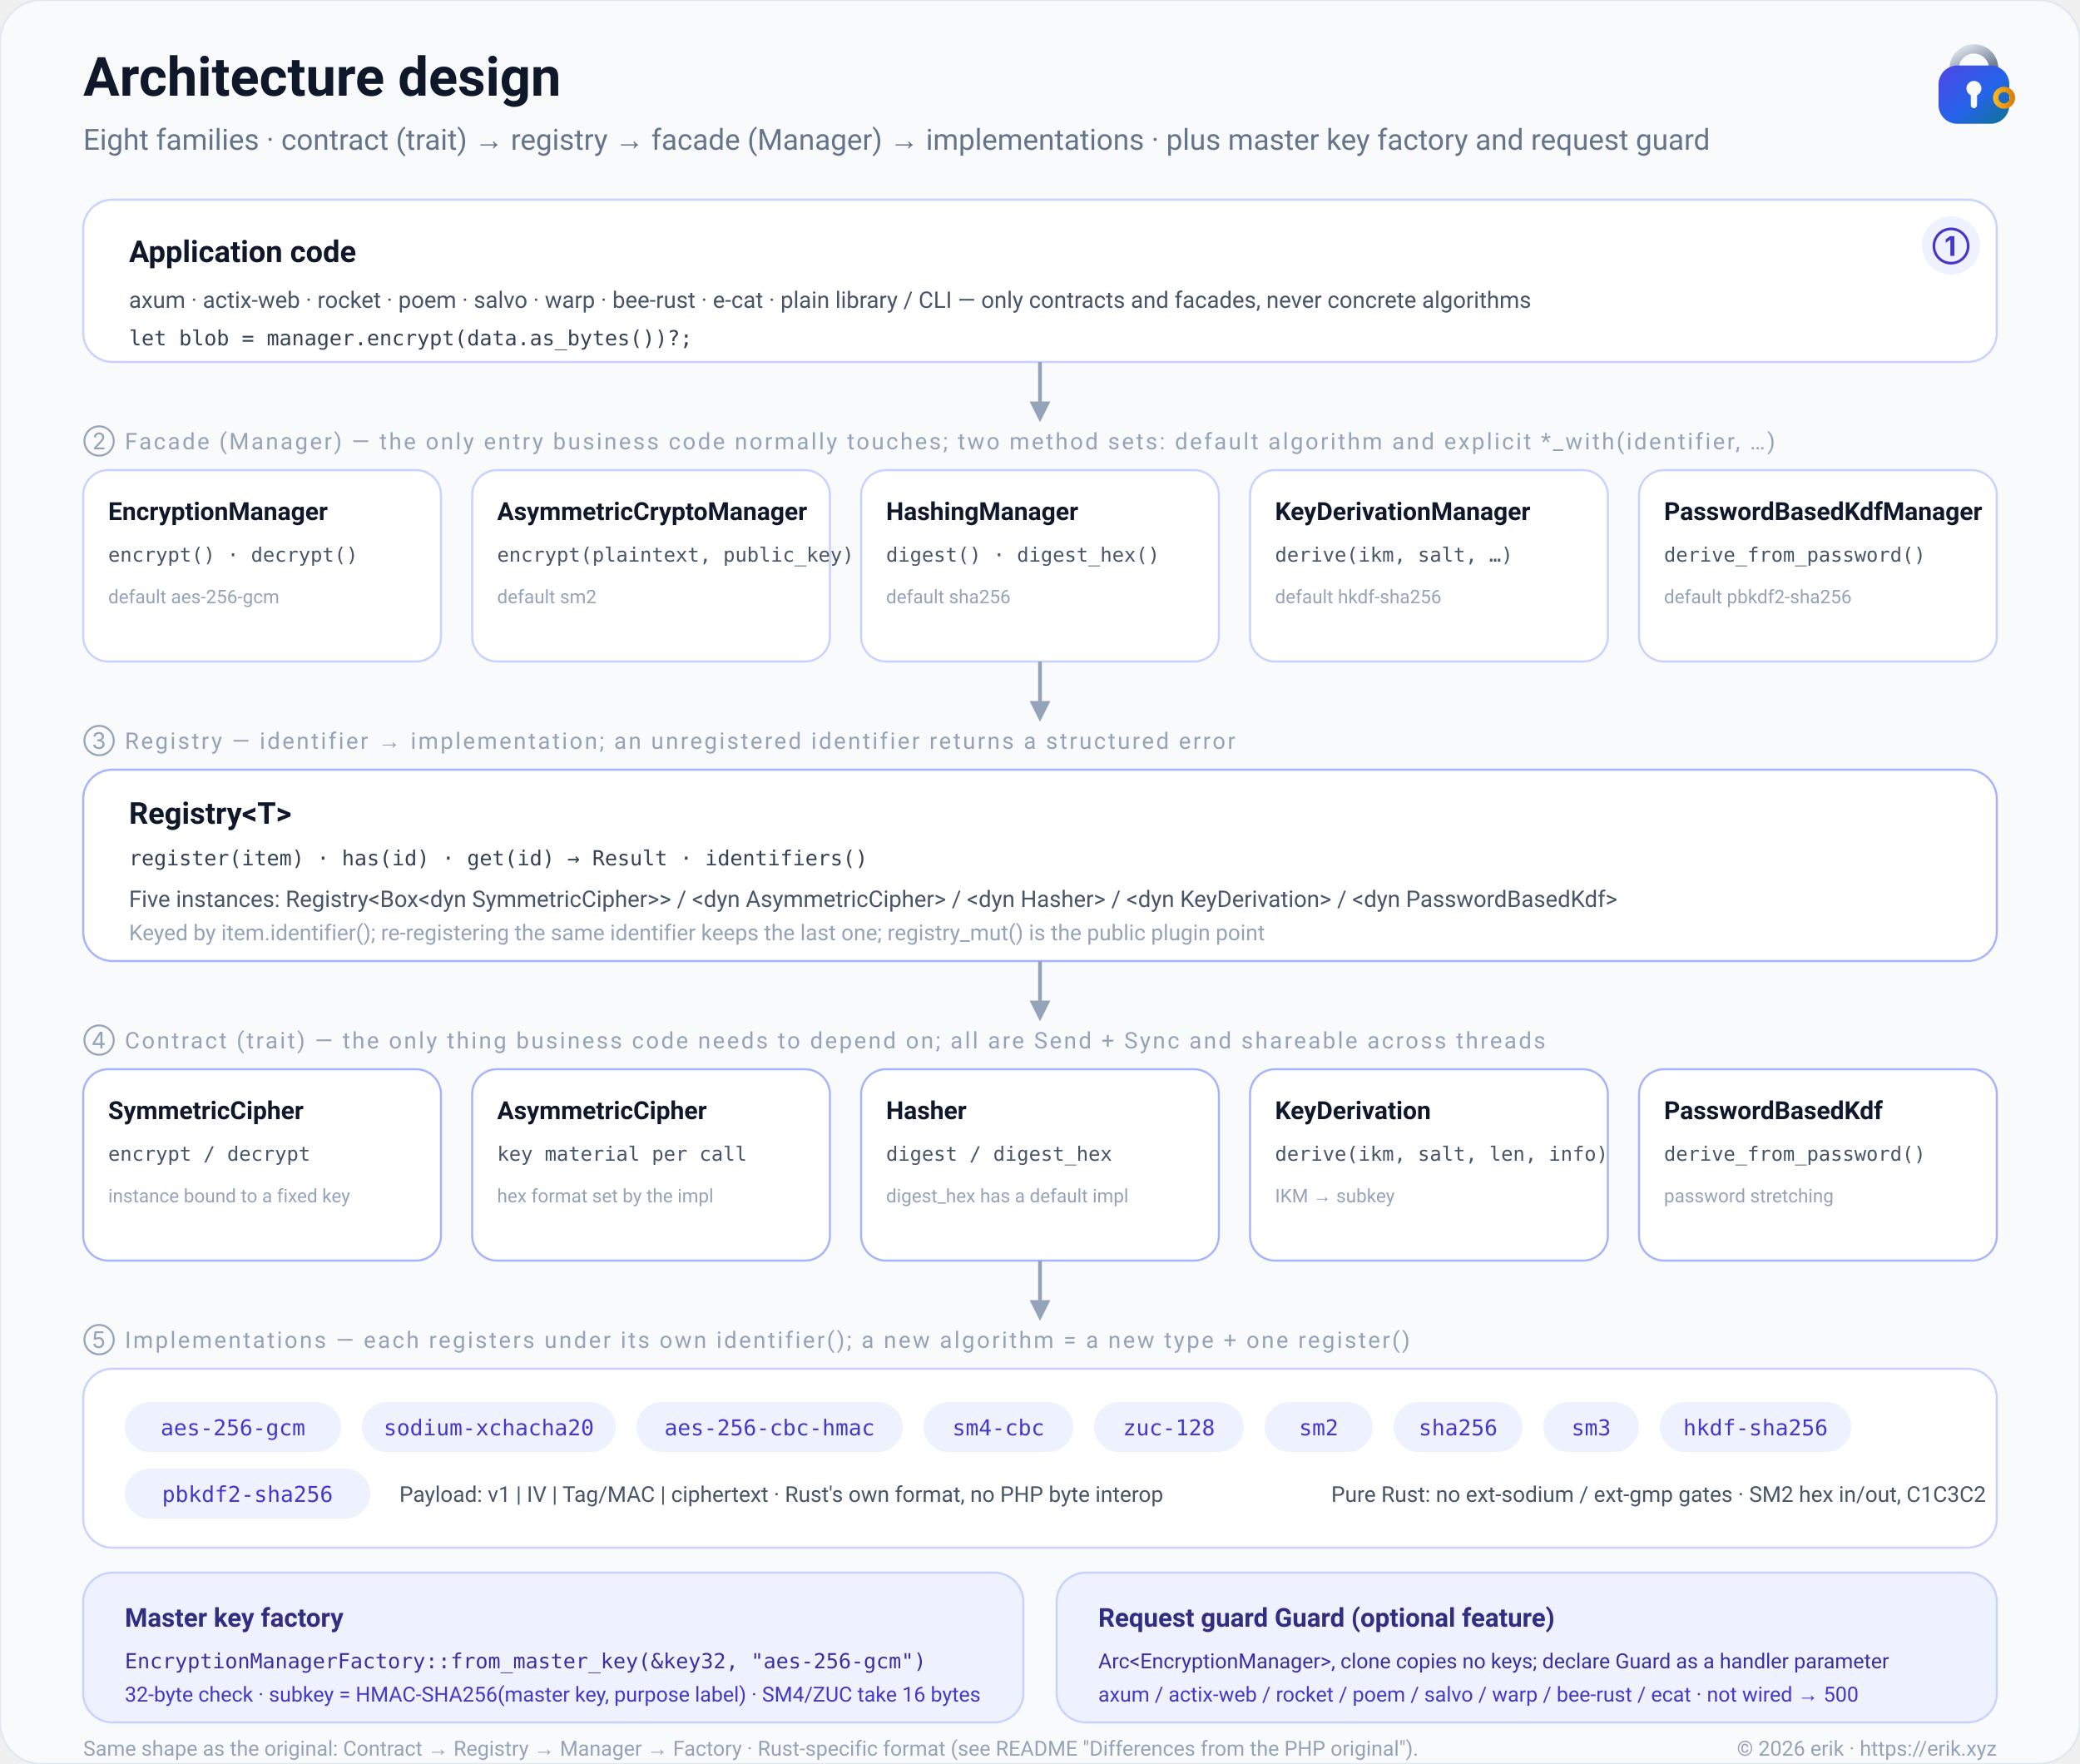
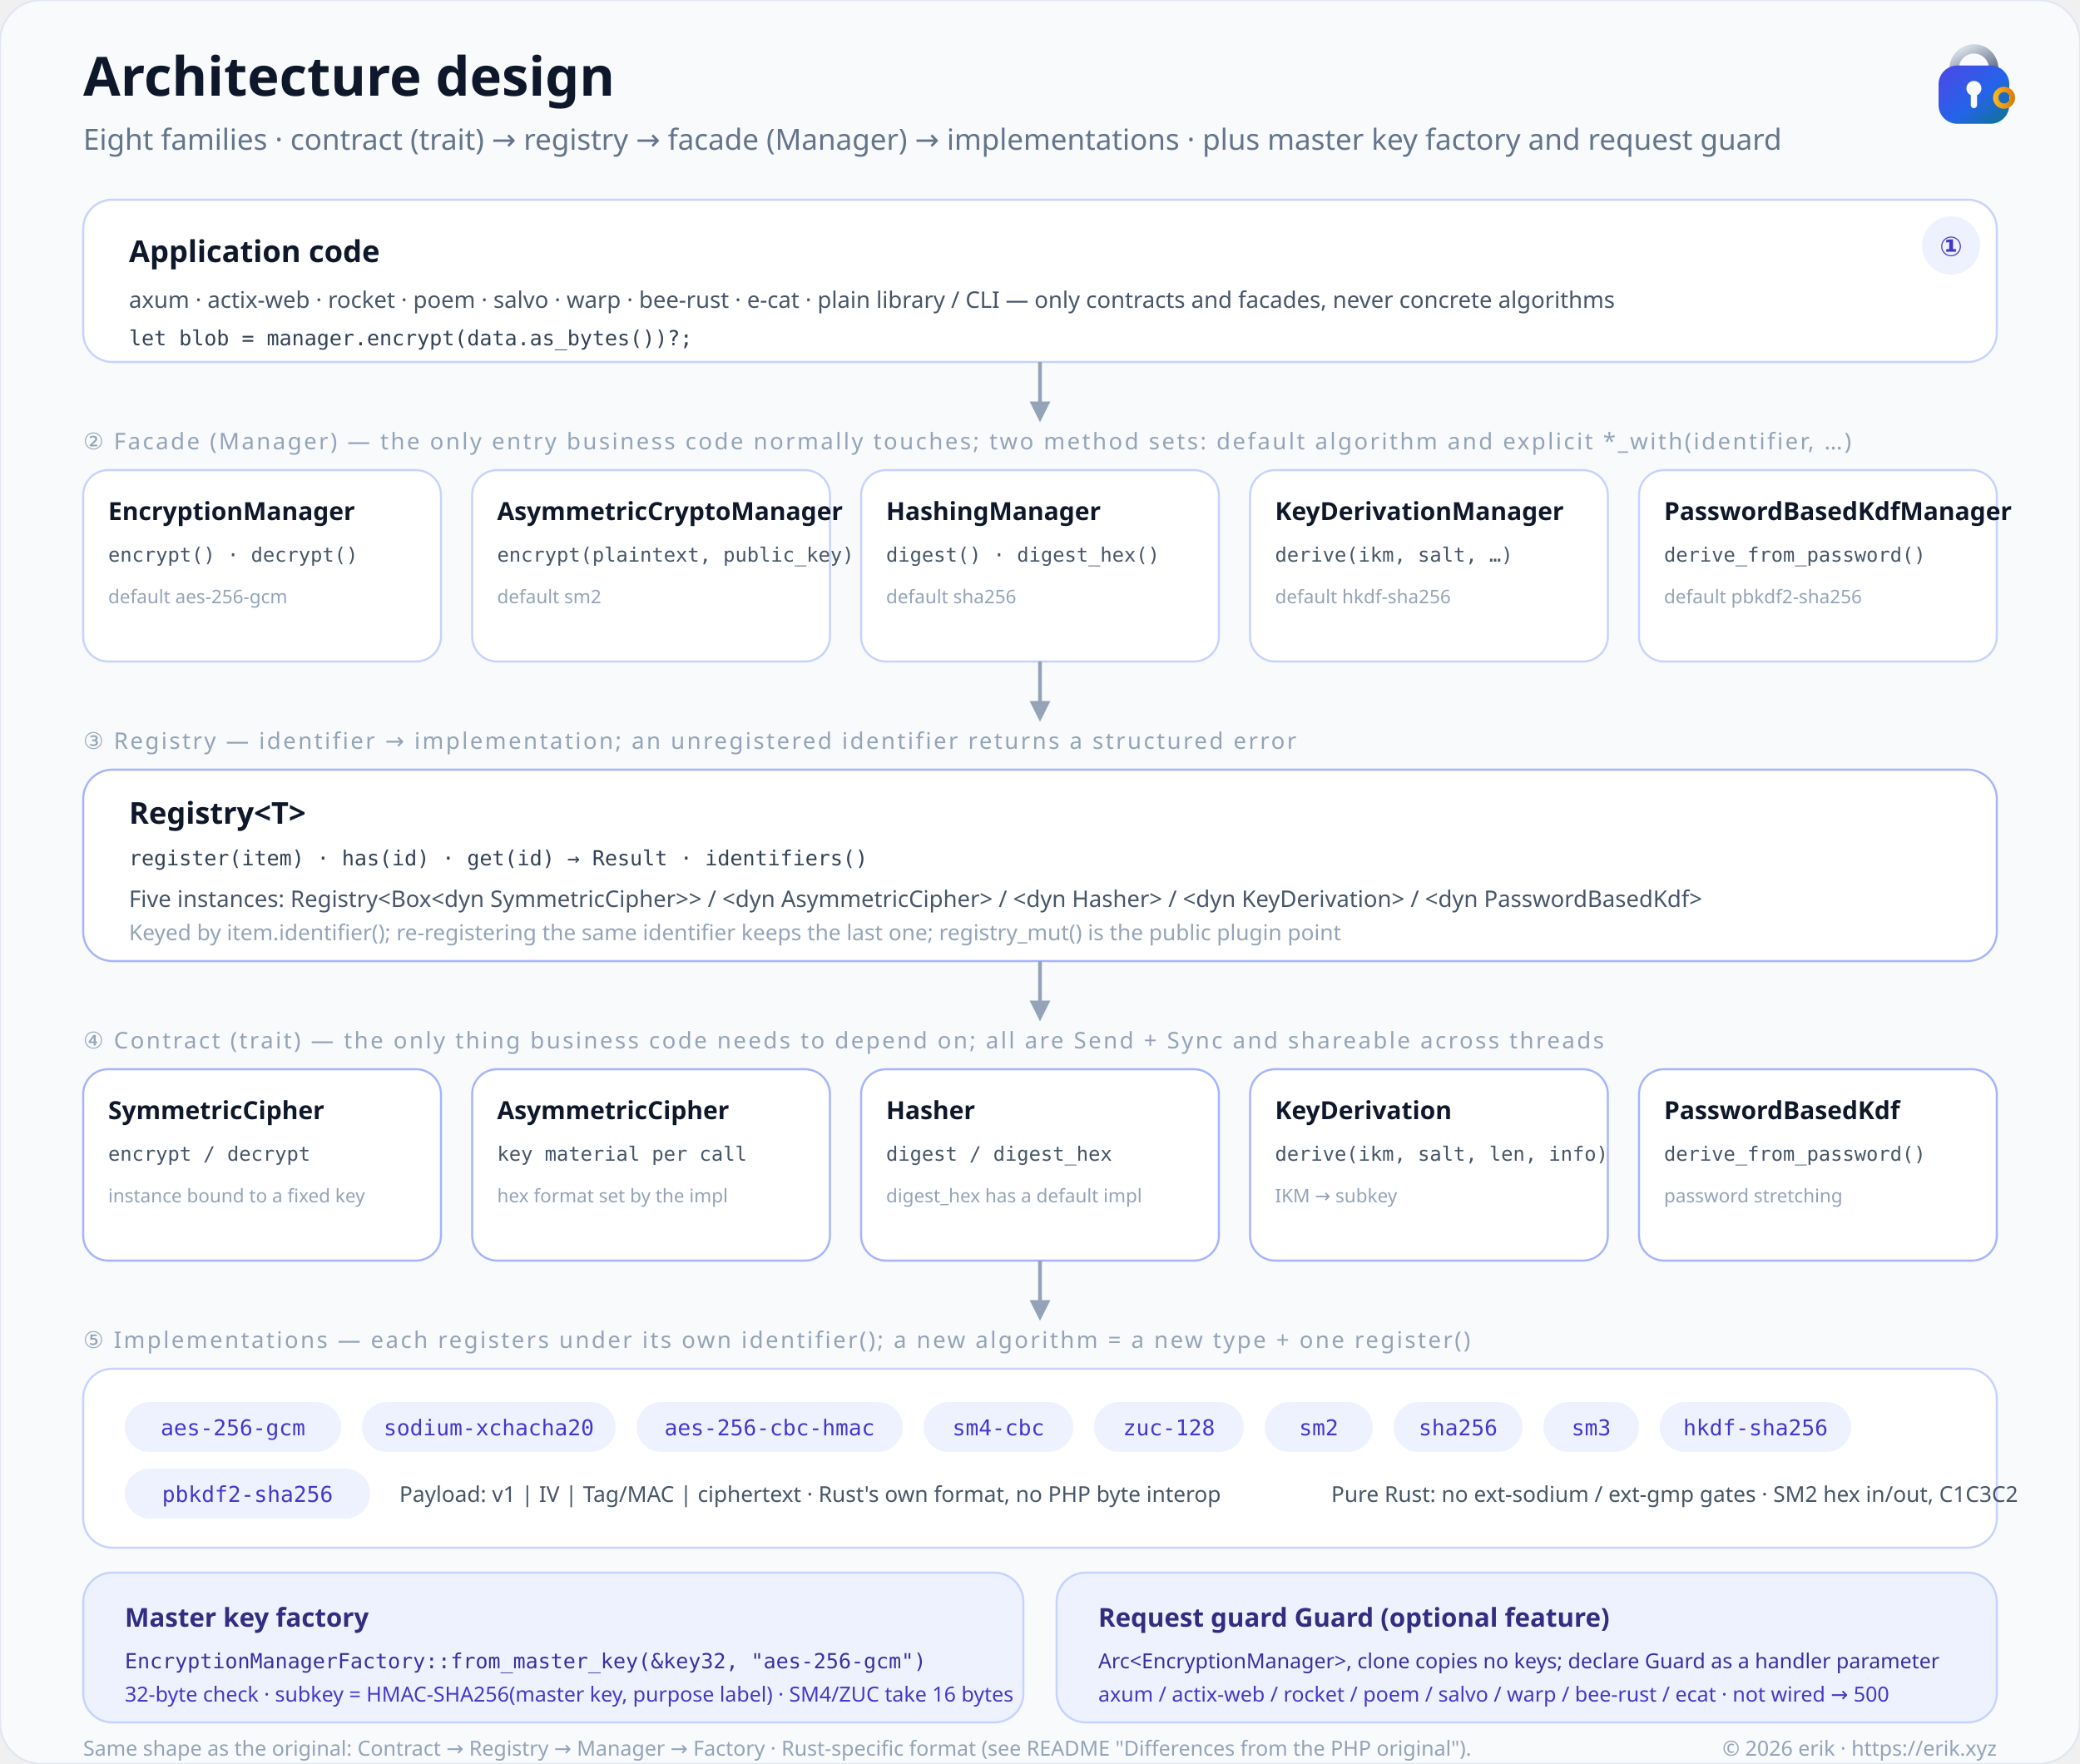
- <svg xmlns="http://www.w3.org/2000/svg" viewBox="0 0 1000 848" width="1000" height="848" role="img" aria-labelledby="archTitle archDesc" font-family="ui-sans-serif, -apple-system, 'Segoe UI', Roboto, 'Helvetica Neue', Arial, sans-serif">
+ <svg xmlns="http://www.w3.org/2000/svg" viewBox="0 0 1000 848" width="1000" height="848" role="img" aria-labelledby="archTitle archDesc" font-family="system-ui, sans-serif">
  <defs>
    <marker id="archArw" markerUnits="userSpaceOnUse" markerWidth="10" markerHeight="10" refX="7" refY="5" orient="auto">
      <path d="M0,0 L10,5 L0,10 z" fill="#94A3B8" />
    </marker>
  </defs>
  <rect x="0" y="0" width="1000" height="848" rx="20" fill="#F8FAFC" stroke="#E2E8F0" />
  <g transform="translate(932, 16)">
    <defs>
      <linearGradient id="lockyBody" x1="0" y1="0" x2="1" y2="1">
        <stop offset="0" stop-color="#4F46E5" />
        <stop offset="0.55" stop-color="#2563EB" />
        <stop offset="1" stop-color="#0E7490" />
      </linearGradient>
      <linearGradient id="lockyShackle" x1="0" y1="0" x2="1" y2="1">
        <stop offset="0" stop-color="#E2E8F0" />
        <stop offset="1" stop-color="#64748B" />
      </linearGradient>
      <linearGradient id="lockyKey" x1="0" y1="0" x2="1" y2="1">
        <stop offset="0" stop-color="#FBBF24" />
        <stop offset="1" stop-color="#D97706" />
      </linearGradient>
    </defs>
    <path d="M7.5 17 A9.5 9.5 0 0 1 26.5 17" fill="none" stroke="url(#lockyShackle)" stroke-width="4.5" stroke-linecap="round" />
    <rect x="0" y="15.5" width="34" height="28" rx="9" fill="url(#lockyBody)" />
    <circle cx="17" cy="26.5" r="3.6" fill="#F8FAFC" />
    <rect x="15.5" y="28.5" width="3" height="7.5" rx="1.5" fill="#F8FAFC" />
    <g transform="translate(31.5 31) rotate(-42)">
      <circle cx="0" cy="0" r="4" fill="none" stroke="url(#lockyKey)" stroke-width="2.6" />
      <line x1="0" y1="4" x2="0" y2="13.5" stroke="url(#lockyKey)" stroke-width="2.6" stroke-linecap="round" />
      <line x1="0" y1="9.5" x2="3.6" y2="9.5" stroke="url(#lockyKey)" stroke-width="2.6" stroke-linecap="round" />
    </g>
  </g>
  <text x="40" y="46" font-size="26" font-weight="700" fill="#0F172A">Architecture design</text>
  <text x="40" y="72" font-size="14" fill="#64748B">Eight families · contract (trait) → registry → facade (Manager) → implementations · plus master key factory and request guard</text>
  <rect x="40" y="96" width="920" height="78" rx="14" fill="#FFFFFF" stroke="#C7D2FE" />
  <text x="62" y="126" font-size="14.5" font-weight="700" fill="#0F172A">Application code</text>
  <text x="62" y="148" font-size="11" fill="#475569">axum · actix-web · rocket · poem · salvo · warp · bee-rust · e-cat · plain library / CLI — only contracts and facades, never concrete algorithms</text>
-   <text x="62" y="166" font-size="10" fill="#334155" font-family="ui-monospace, SFMono-Regular, Menlo, Consolas, monospace">let blob = manager.encrypt(data.as_bytes())?;</text>
+   <text x="62" y="166" font-size="10" fill="#334155" font-family="ui-monospace, monospace">let blob = manager.encrypt(data.as_bytes())?;</text>
  <circle cx="938" cy="118" r="14" fill="#EEF2FF" />
  <text x="938" y="123" font-size="13" font-weight="700" fill="#4338CA" text-anchor="middle">①</text>
  <line x1="500" y1="174" x2="500" y2="200" stroke="#94A3B8" stroke-width="1.8" marker-end="url(#archArw)" />
  <text x="40" y="216" font-size="11" fill="#94A3B8" letter-spacing="1">② Facade (Manager) — the only entry business code normally touches; two method sets: default algorithm and explicit *_with(identifier, …)</text>
  <g>
    <rect x="40" y="226" width="172" height="92" rx="12" fill="#FFFFFF" stroke="#C7D2FE" />
    <text x="52" y="250" font-size="12" font-weight="700" fill="#0F172A">EncryptionManager</text>
-     <text x="52" y="270" font-size="9.5" fill="#475569" font-family="ui-monospace, SFMono-Regular, Menlo, Consolas, monospace">encrypt() · decrypt()</text>
+     <text x="52" y="270" font-size="9.5" fill="#475569" font-family="ui-monospace, monospace">encrypt() · decrypt()</text>
    <text x="52" y="290" font-size="9" fill="#94A3B8">default aes-256-gcm</text>
  </g>
  <g>
    <rect x="227" y="226" width="172" height="92" rx="12" fill="#FFFFFF" stroke="#C7D2FE" />
    <text x="239" y="250" font-size="12" font-weight="700" fill="#0F172A">AsymmetricCryptoManager</text>
-     <text x="239" y="270" font-size="9.5" fill="#475569" font-family="ui-monospace, SFMono-Regular, Menlo, Consolas, monospace">encrypt(plaintext, public_key)</text>
+     <text x="239" y="270" font-size="9.5" fill="#475569" font-family="ui-monospace, monospace">encrypt(plaintext, public_key)</text>
    <text x="239" y="290" font-size="9" fill="#94A3B8">default sm2</text>
  </g>
  <g>
    <rect x="414" y="226" width="172" height="92" rx="12" fill="#FFFFFF" stroke="#C7D2FE" />
    <text x="426" y="250" font-size="12" font-weight="700" fill="#0F172A">HashingManager</text>
-     <text x="426" y="270" font-size="9.5" fill="#475569" font-family="ui-monospace, SFMono-Regular, Menlo, Consolas, monospace">digest() · digest_hex()</text>
+     <text x="426" y="270" font-size="9.5" fill="#475569" font-family="ui-monospace, monospace">digest() · digest_hex()</text>
    <text x="426" y="290" font-size="9" fill="#94A3B8">default sha256</text>
  </g>
  <g>
    <rect x="601" y="226" width="172" height="92" rx="12" fill="#FFFFFF" stroke="#C7D2FE" />
    <text x="613" y="250" font-size="12" font-weight="700" fill="#0F172A">KeyDerivationManager</text>
-     <text x="613" y="270" font-size="9.5" fill="#475569" font-family="ui-monospace, SFMono-Regular, Menlo, Consolas, monospace">derive(ikm, salt, …)</text>
+     <text x="613" y="270" font-size="9.5" fill="#475569" font-family="ui-monospace, monospace">derive(ikm, salt, …)</text>
    <text x="613" y="290" font-size="9" fill="#94A3B8">default hkdf-sha256</text>
  </g>
  <g>
    <rect x="788" y="226" width="172" height="92" rx="12" fill="#FFFFFF" stroke="#C7D2FE" />
    <text x="800" y="250" font-size="12" font-weight="700" fill="#0F172A">PasswordBasedKdfManager</text>
-     <text x="800" y="270" font-size="9.5" fill="#475569" font-family="ui-monospace, SFMono-Regular, Menlo, Consolas, monospace">derive_from_password()</text>
+     <text x="800" y="270" font-size="9.5" fill="#475569" font-family="ui-monospace, monospace">derive_from_password()</text>
    <text x="800" y="290" font-size="9" fill="#94A3B8">default pbkdf2-sha256</text>
  </g>
  <line x1="500" y1="318" x2="500" y2="344" stroke="#94A3B8" stroke-width="1.8" marker-end="url(#archArw)" />
  <text x="40" y="360" font-size="11" fill="#94A3B8" letter-spacing="1">③ Registry — identifier → implementation; an unregistered identifier returns a structured error</text>
  <rect x="40" y="370" width="920" height="92" rx="14" fill="#FFFFFF" stroke="#A5B4FC" />
  <text x="62" y="396" font-size="14.5" font-weight="700" fill="#0F172A">Registry&lt;T&gt;</text>
-   <text x="62" y="416" font-size="10" fill="#334155" font-family="ui-monospace, SFMono-Regular, Menlo, Consolas, monospace">register(item) · has(id) · get(id) → Result · identifiers()</text>
+   <text x="62" y="416" font-size="10" fill="#334155" font-family="ui-monospace, monospace">register(item) · has(id) · get(id) → Result · identifiers()</text>
  <text x="62" y="436" font-size="11" fill="#475569">Five instances: Registry&lt;Box&lt;dyn SymmetricCipher&gt;&gt; / &lt;dyn AsymmetricCipher&gt; / &lt;dyn Hasher&gt; / &lt;dyn KeyDerivation&gt; / &lt;dyn PasswordBasedKdf&gt;</text>
  <text x="62" y="452" font-size="10.5" fill="#94A3B8">Keyed by item.identifier(); re-registering the same identifier keeps the last one; registry_mut() is the public plugin point</text>
  <line x1="500" y1="462" x2="500" y2="488" stroke="#94A3B8" stroke-width="1.8" marker-end="url(#archArw)" />
  <text x="40" y="504" font-size="11" fill="#94A3B8" letter-spacing="1">④ Contract (trait) — the only thing business code needs to depend on; all are Send + Sync and shareable across threads</text>
  <g>
    <rect x="40" y="514" width="172" height="92" rx="12" fill="#FFFFFF" stroke="#A5B4FC" />
    <text x="52" y="538" font-size="12" font-weight="700" fill="#0F172A">SymmetricCipher</text>
-     <text x="52" y="558" font-size="9.5" fill="#475569" font-family="ui-monospace, SFMono-Regular, Menlo, Consolas, monospace">encrypt / decrypt</text>
+     <text x="52" y="558" font-size="9.5" fill="#475569" font-family="ui-monospace, monospace">encrypt / decrypt</text>
    <text x="52" y="578" font-size="9" fill="#94A3B8">instance bound to a fixed key</text>
  </g>
  <g>
    <rect x="227" y="514" width="172" height="92" rx="12" fill="#FFFFFF" stroke="#A5B4FC" />
    <text x="239" y="538" font-size="12" font-weight="700" fill="#0F172A">AsymmetricCipher</text>
-     <text x="239" y="558" font-size="9.5" fill="#475569" font-family="ui-monospace, SFMono-Regular, Menlo, Consolas, monospace">key material per call</text>
+     <text x="239" y="558" font-size="9.5" fill="#475569" font-family="ui-monospace, monospace">key material per call</text>
    <text x="239" y="578" font-size="9" fill="#94A3B8">hex format set by the impl</text>
  </g>
  <g>
    <rect x="414" y="514" width="172" height="92" rx="12" fill="#FFFFFF" stroke="#A5B4FC" />
    <text x="426" y="538" font-size="12" font-weight="700" fill="#0F172A">Hasher</text>
-     <text x="426" y="558" font-size="9.5" fill="#475569" font-family="ui-monospace, SFMono-Regular, Menlo, Consolas, monospace">digest / digest_hex</text>
+     <text x="426" y="558" font-size="9.5" fill="#475569" font-family="ui-monospace, monospace">digest / digest_hex</text>
    <text x="426" y="578" font-size="9" fill="#94A3B8">digest_hex has a default impl</text>
  </g>
  <g>
    <rect x="601" y="514" width="172" height="92" rx="12" fill="#FFFFFF" stroke="#A5B4FC" />
    <text x="613" y="538" font-size="12" font-weight="700" fill="#0F172A">KeyDerivation</text>
-     <text x="613" y="558" font-size="9.5" fill="#475569" font-family="ui-monospace, SFMono-Regular, Menlo, Consolas, monospace">derive(ikm, salt, len, info)</text>
+     <text x="613" y="558" font-size="9.5" fill="#475569" font-family="ui-monospace, monospace">derive(ikm, salt, len, info)</text>
    <text x="613" y="578" font-size="9" fill="#94A3B8">IKM → subkey</text>
  </g>
  <g>
    <rect x="788" y="514" width="172" height="92" rx="12" fill="#FFFFFF" stroke="#A5B4FC" />
    <text x="800" y="538" font-size="12" font-weight="700" fill="#0F172A">PasswordBasedKdf</text>
-     <text x="800" y="558" font-size="9.5" fill="#475569" font-family="ui-monospace, SFMono-Regular, Menlo, Consolas, monospace">derive_from_password()</text>
+     <text x="800" y="558" font-size="9.5" fill="#475569" font-family="ui-monospace, monospace">derive_from_password()</text>
    <text x="800" y="578" font-size="9" fill="#94A3B8">password stretching</text>
  </g>
  <line x1="500" y1="606" x2="500" y2="632" stroke="#94A3B8" stroke-width="1.8" marker-end="url(#archArw)" />
  <text x="40" y="648" font-size="11" fill="#94A3B8" letter-spacing="1">⑤ Implementations — each registers under its own identifier(); a new algorithm = a new type + one register()</text>
  <rect x="40" y="658" width="920" height="86" rx="14" fill="#FFFFFF" stroke="#C7D2FE" />
-   <g font-size="10.5" font-family="ui-monospace, SFMono-Regular, Menlo, Consolas, monospace">
+   <g font-size="10.5" font-family="ui-monospace, monospace">
    <rect x="60" y="674" width="104" height="24" rx="12" fill="#EEF2FF" />
    <text x="112" y="690" fill="#4338CA" text-anchor="middle">aes-256-gcm</text>
    <rect x="174" y="674" width="122" height="24" rx="12" fill="#EEF2FF" />
    <text x="235" y="690" fill="#4338CA" text-anchor="middle">sodium-xchacha20</text>
    <rect x="306" y="674" width="128" height="24" rx="12" fill="#EEF2FF" />
    <text x="370" y="690" fill="#4338CA" text-anchor="middle">aes-256-cbc-hmac</text>
    <rect x="444" y="674" width="72" height="24" rx="12" fill="#EEF2FF" />
    <text x="480" y="690" fill="#4338CA" text-anchor="middle">sm4-cbc</text>
    <rect x="526" y="674" width="72" height="24" rx="12" fill="#EEF2FF" />
    <text x="562" y="690" fill="#4338CA" text-anchor="middle">zuc-128</text>
    <rect x="608" y="674" width="52" height="24" rx="12" fill="#EEF2FF" />
    <text x="634" y="690" fill="#4338CA" text-anchor="middle">sm2</text>
    <rect x="670" y="674" width="62" height="24" rx="12" fill="#EEF2FF" />
    <text x="701" y="690" fill="#4338CA" text-anchor="middle">sha256</text>
    <rect x="742" y="674" width="46" height="24" rx="12" fill="#EEF2FF" />
    <text x="765" y="690" fill="#4338CA" text-anchor="middle">sm3</text>
    <rect x="798" y="674" width="92" height="24" rx="12" fill="#EEF2FF" />
    <text x="844" y="690" fill="#4338CA" text-anchor="middle">hkdf-sha256</text>
    <rect x="60" y="706" width="118" height="24" rx="12" fill="#EEF2FF" />
    <text x="119" y="722" fill="#4338CA" text-anchor="middle">pbkdf2-sha256</text>
  </g>
  <text x="192" y="722" font-size="10.5" fill="#475569">Payload: v1 | IV | Tag/MAC | ciphertext · Rust's own format, no PHP byte interop</text>
  <text x="640" y="722" font-size="10.5" fill="#475569">Pure Rust: no ext-sodium / ext-gmp gates · SM2 hex in/out, C1C3C2</text>
  <rect x="40" y="756" width="452" height="72" rx="14" fill="#EEF2FF" stroke="#C7D2FE" />
  <text x="60" y="782" font-size="12.5" font-weight="700" fill="#312E81">Master key factory</text>
-   <text x="60" y="802" font-size="10" fill="#3730A3" font-family="ui-monospace, SFMono-Regular, Menlo, Consolas, monospace">EncryptionManagerFactory::from_master_key(&amp;key32, "aes-256-gcm")</text>
+   <text x="60" y="802" font-size="10" fill="#3730A3" font-family="ui-monospace, monospace">EncryptionManagerFactory::from_master_key(&amp;key32, "aes-256-gcm")</text>
  <text x="60" y="818" font-size="10" fill="#4338CA">32-byte check · subkey = HMAC-SHA256(master key, purpose label) · SM4/ZUC take 16 bytes</text>
  <rect x="508" y="756" width="452" height="72" rx="14" fill="#EEF2FF" stroke="#C7D2FE" />
  <text x="528" y="782" font-size="12.5" font-weight="700" fill="#312E81">Request guard Guard (optional feature)</text>
  <text x="528" y="802" font-size="10" fill="#3730A3">Arc&lt;EncryptionManager&gt;, clone copies no keys; declare Guard as a handler parameter</text>
  <text x="528" y="818" font-size="10" fill="#4338CA">axum / actix-web / rocket / poem / salvo / warp / bee-rust / ecat · not wired → 500</text>
  <text x="40" y="844" font-size="10" fill="#94A3B8">Same shape as the original: Contract → Registry → Manager → Factory · Rust-specific format (see README "Differences from the PHP original").</text>
  <text x="960" y="844" font-size="10" fill="#94A3B8" text-anchor="end">© 2026 erik · https://erik.xyz</text>
</svg>
